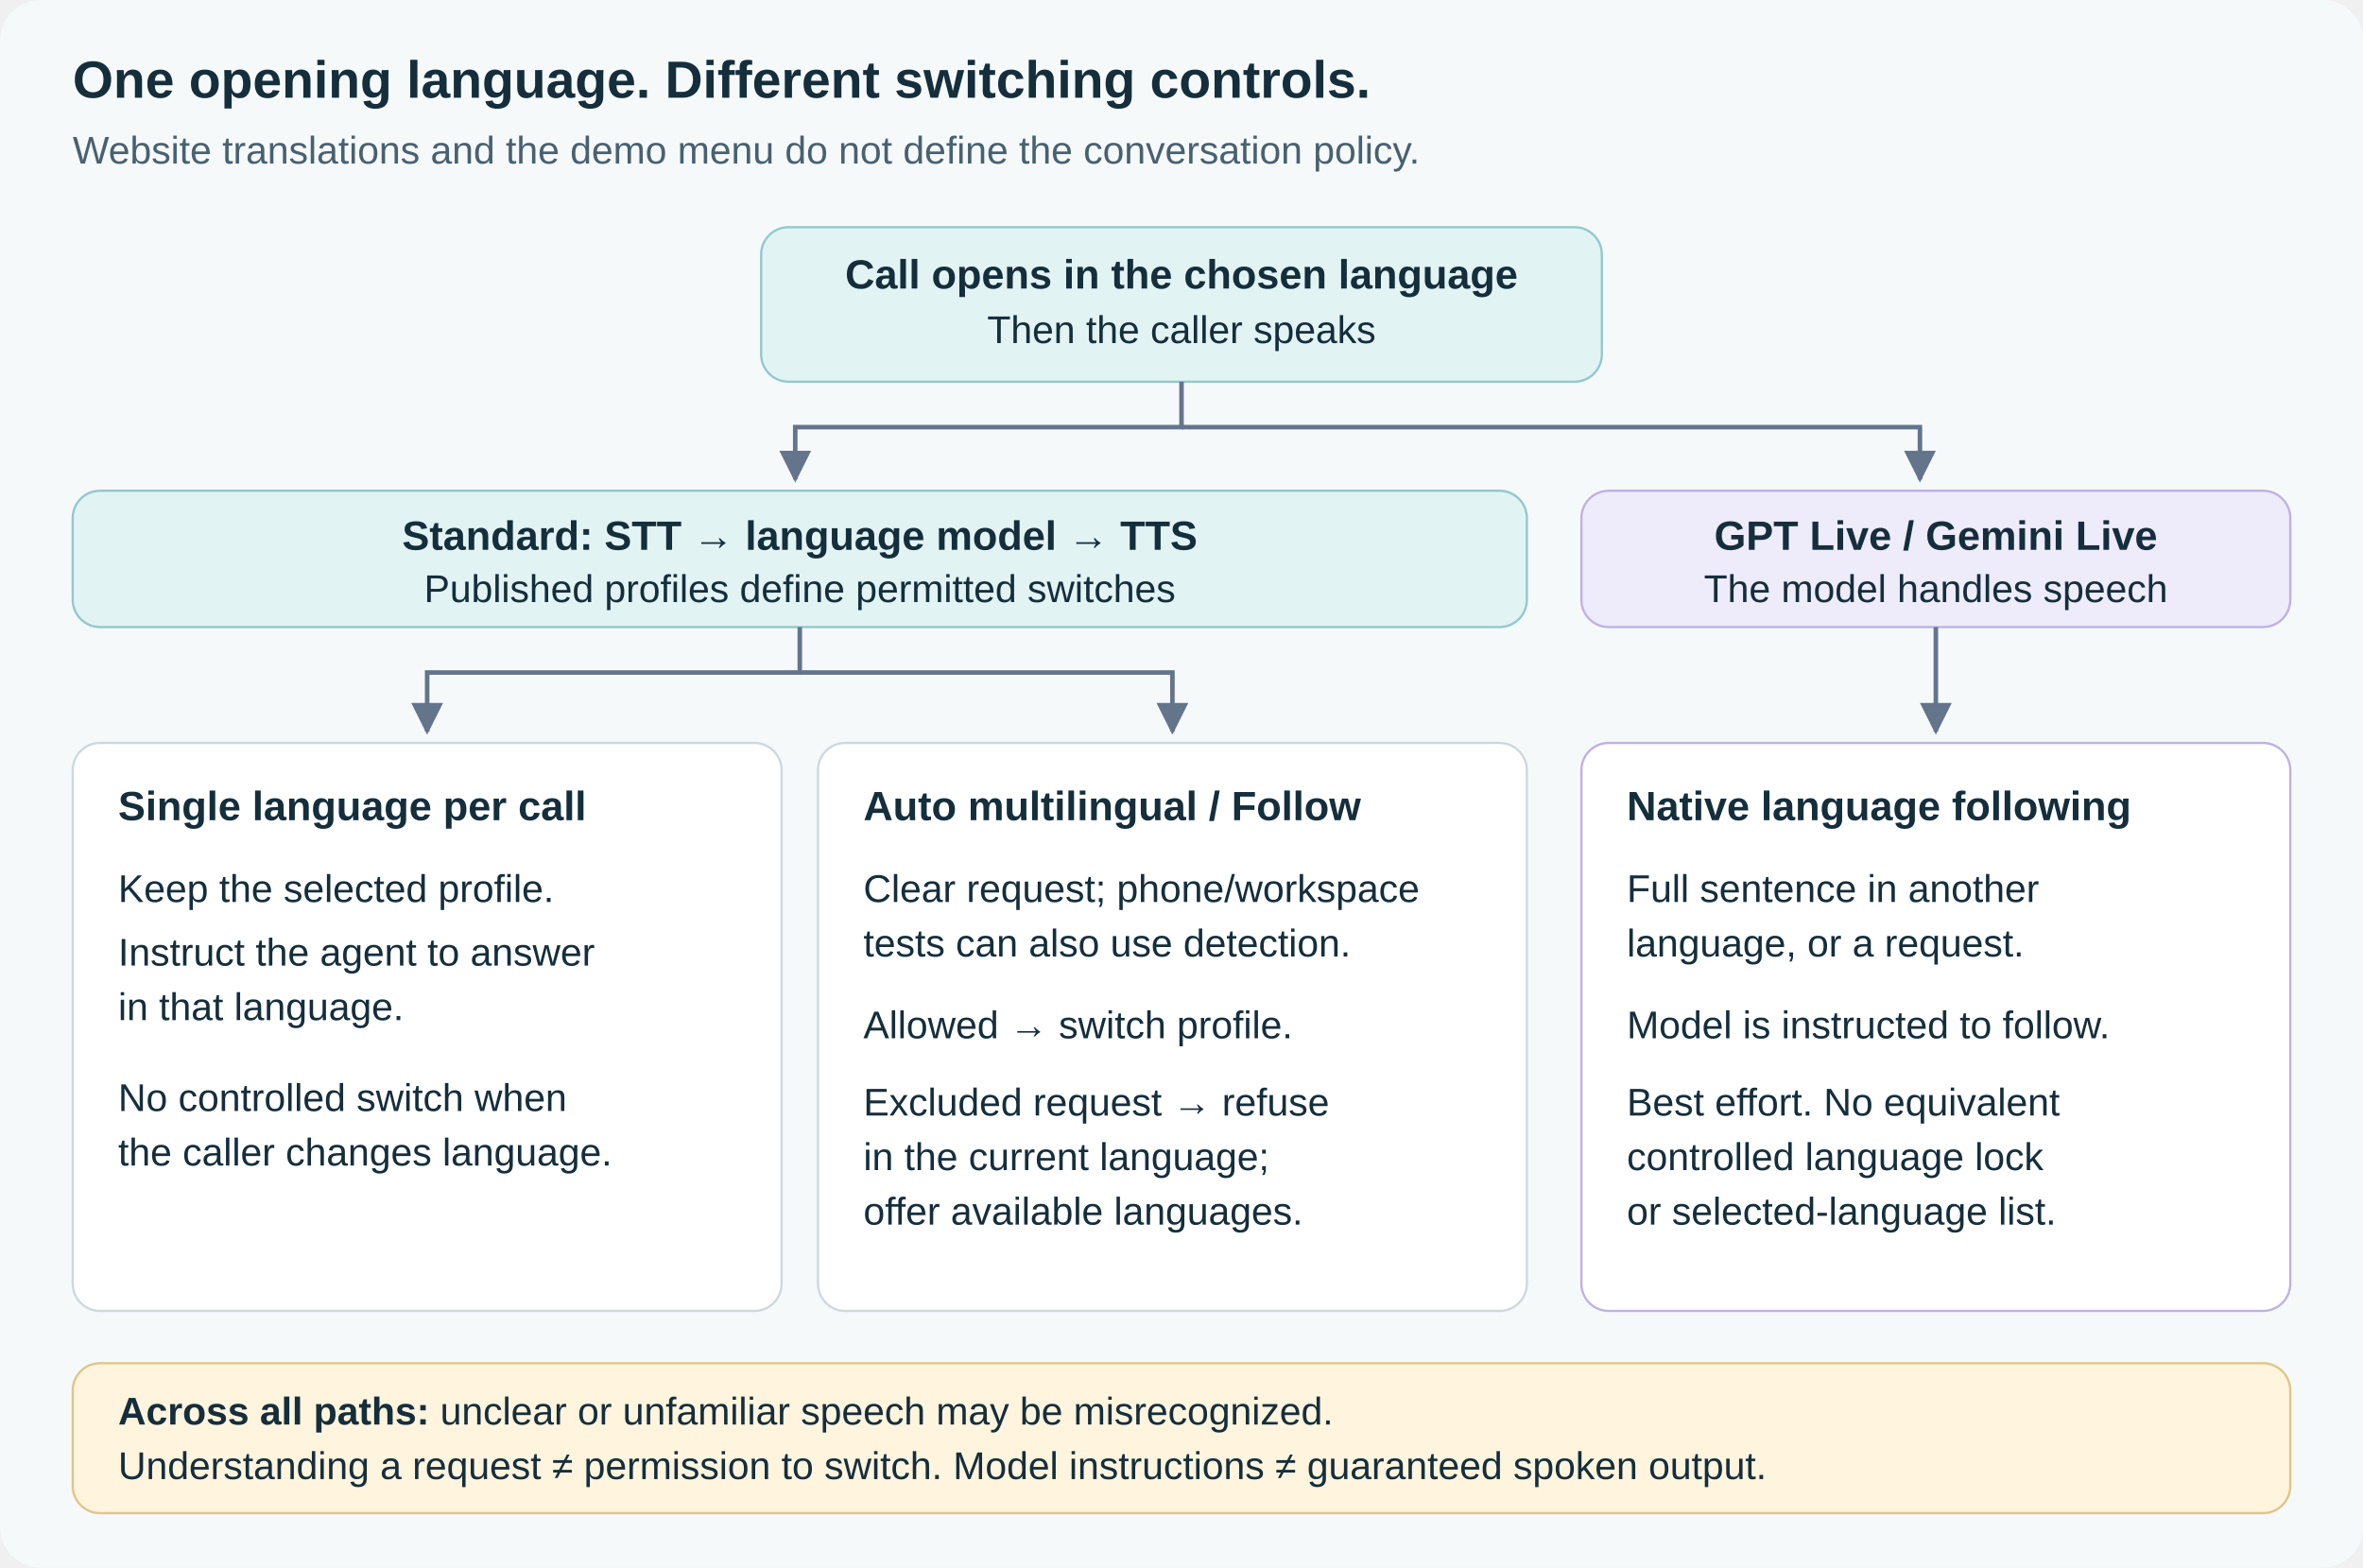
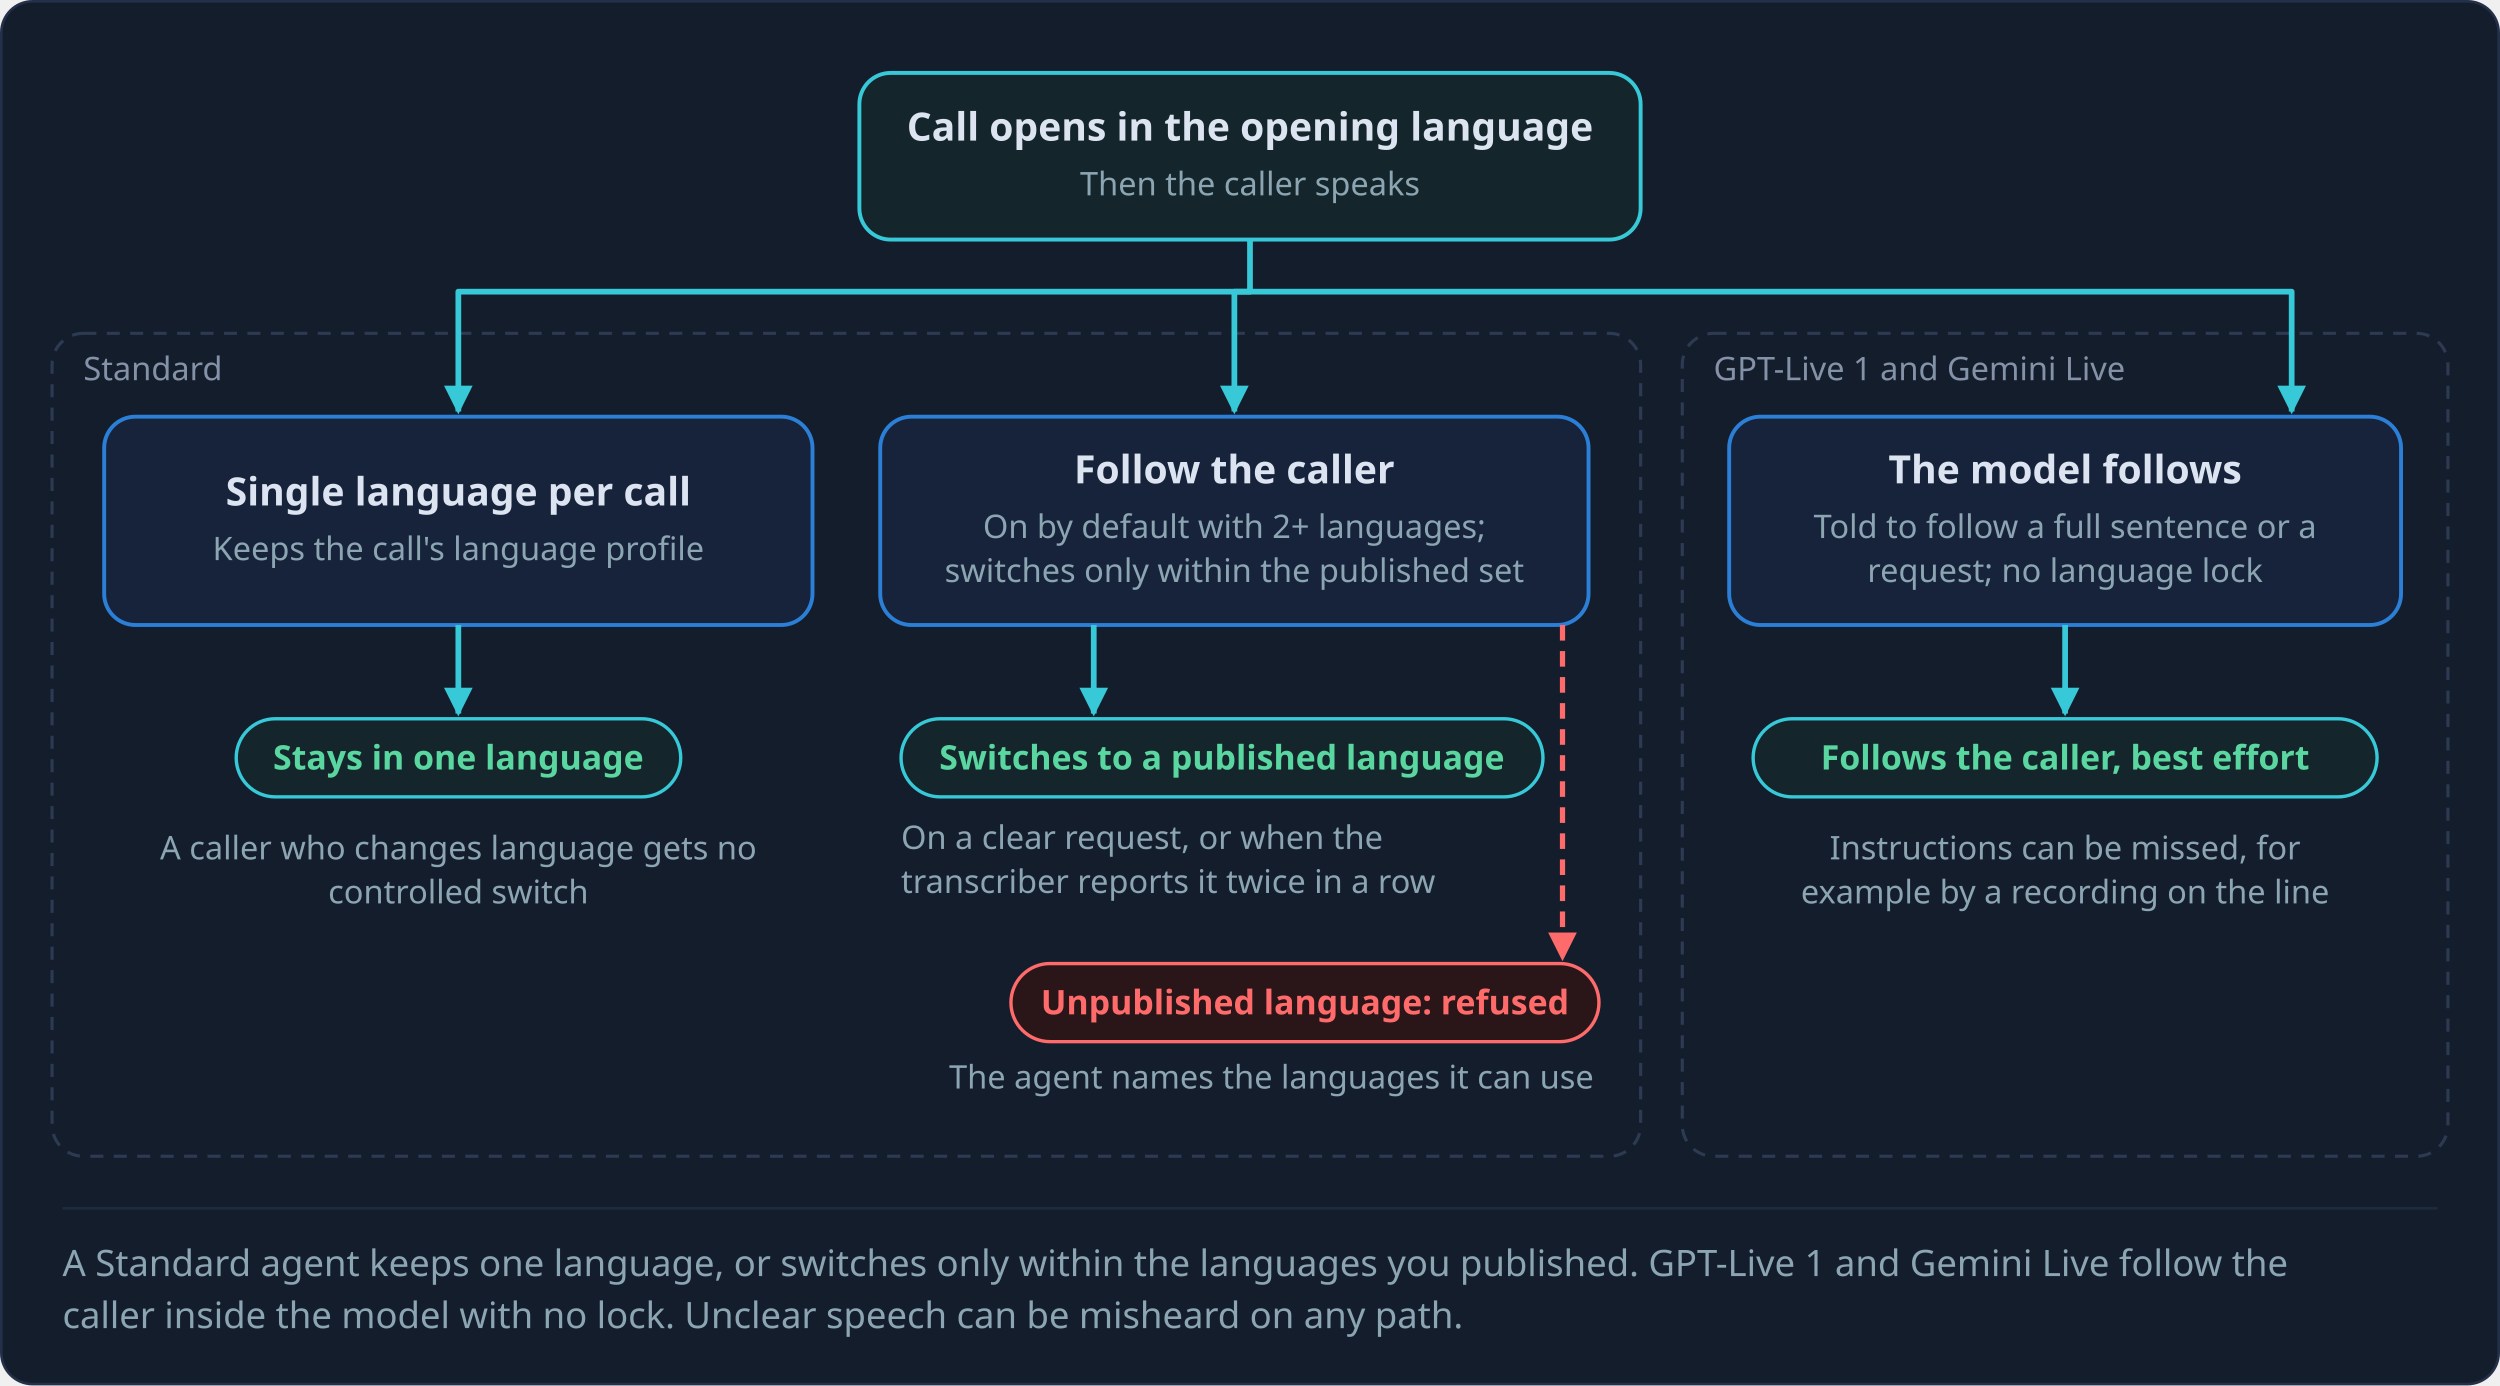
- <svg xmlns="http://www.w3.org/2000/svg" width="1040" height="690" viewBox="0 0 1040 690" role="img" aria-labelledby="title desc">
+ <svg xmlns="http://www.w3.org/2000/svg" width="960" height="532" viewBox="0 0 960 532" role="img" aria-labelledby="t d">
  <defs>
-     <marker id="arrow" viewBox="0 0 10 10" refX="9" refY="5" markerWidth="7" markerHeight="7" orient="auto-start-reverse">
-       <path d="M0 0 L10 5 L0 10Z" fill="#64748b" />
+     <marker id="aMain" viewBox="0 0 10 10" refX="9" refY="5" markerWidth="11" markerHeight="11" orient="auto-start-reverse" markerUnits="userSpaceOnUse">
+       <path d="M0 0 L10 5 L0 10 Z" fill="#37c9d8" />
    </marker>
-     <style>
-       text { font-family: Arial, Helvetica, sans-serif; fill: #152e3c; }
-       .heading { font-size: 23px; font-weight: 700; }
-       .label { font-size: 18px; font-weight: 700; }
-       .body { font-size: 17px; }
-       .muted { fill: #486171; }
-       .line { stroke: #64748b; stroke-width: 2; fill: none; marker-end: url(#arrow); }
-     </style>
+     <marker id="aSec" viewBox="0 0 10 10" refX="9" refY="5" markerWidth="9" markerHeight="9" orient="auto-start-reverse" markerUnits="userSpaceOnUse">
+       <path d="M0 0 L10 5 L0 10 Z" fill="#8492a8" />
+     </marker>
+     <marker id="aFail" viewBox="0 0 10 10" refX="9" refY="5" markerWidth="11" markerHeight="11" orient="auto-start-reverse" markerUnits="userSpaceOnUse">
+       <path d="M0 0 L10 5 L0 10 Z" fill="#ff6b6b" />
+     </marker>
  </defs>
-   <rect width="1040" height="690" rx="18" fill="#f6f9fa" />
-   <text x="32" y="43" class="heading">One opening language. Different switching controls.</text>
-   <text x="32" y="72" class="body muted">Website translations and the demo menu do not define the conversation policy.</text>
-   <rect x="335" y="100" width="370" height="68" rx="12" fill="#e2f3f3" stroke="#92c9cc" />
-   <text x="520" y="127" text-anchor="middle" class="label">Call opens in the chosen language</text>
-   <text x="520" y="151" text-anchor="middle" class="body">Then the caller speaks</text>
-   <path d="M520 168 V188 H350 V211" class="line" />
-   <path d="M520 188 H845 V211" class="line" />
-   <rect x="32" y="216" width="640" height="60" rx="12" fill="#e2f3f3" stroke="#92c9cc" />
-   <text x="352" y="242" text-anchor="middle" class="label">Standard: STT → language model → TTS</text>
-   <text x="352" y="265" text-anchor="middle" class="body">Published profiles define permitted switches</text>
-   <rect x="696" y="216" width="312" height="60" rx="12" fill="#eeebfb" stroke="#beb2e3" />
-   <text x="852" y="242" text-anchor="middle" class="label">GPT Live / Gemini Live</text>
-   <text x="852" y="265" text-anchor="middle" class="body">The model handles speech</text>
-   <path d="M352 276 V296 H188 V322" class="line" />
-   <path d="M352 296 H516 V322" class="line" />
-   <path d="M852 276 V322" class="line" />
-   <rect x="32" y="327" width="312" height="250" rx="12" fill="#fff" stroke="#ccd9df" />
-   <text x="52" y="361" class="label">Single language per call</text>
-   <text x="52" y="397" class="body">
-     <tspan x="52">Keep the selected profile.</tspan>
-     <tspan x="52" dy="28">Instruct the agent to answer</tspan>
-     <tspan x="52" dy="24">in that language.</tspan>
-     <tspan x="52" dy="40">No controlled switch when</tspan>
-     <tspan x="52" dy="24">the caller changes language.</tspan>
-   </text>
-   <rect x="360" y="327" width="312" height="250" rx="12" fill="#fff" stroke="#ccd9df" />
-   <text x="380" y="361" class="label">Auto multilingual / Follow</text>
-   <text x="380" y="397" class="body">
-     <tspan x="380">Clear request; phone/workspace</tspan>
-     <tspan x="380" dy="24">tests can also use detection.</tspan>
-     <tspan x="380" dy="36">Allowed → switch profile.</tspan>
-     <tspan x="380" dy="34">Excluded request → refuse</tspan>
-     <tspan x="380" dy="24">in the current language;</tspan>
-     <tspan x="380" dy="24">offer available languages.</tspan>
-   </text>
-   <rect x="696" y="327" width="312" height="250" rx="12" fill="#fff" stroke="#beb2e3" />
-   <text x="716" y="361" class="label">Native language following</text>
-   <text x="716" y="397" class="body">
-     <tspan x="716">Full sentence in another</tspan>
-     <tspan x="716" dy="24">language, or a request.</tspan>
-     <tspan x="716" dy="36">Model is instructed to follow.</tspan>
-     <tspan x="716" dy="34">Best effort. No equivalent</tspan>
-     <tspan x="716" dy="24">controlled language lock</tspan>
-     <tspan x="716" dy="24">or selected-language list.</tspan>
-   </text>
-   <rect x="32" y="600" width="976" height="66" rx="12" fill="#fff4dd" stroke="#dfc589" />
-   <text x="52" y="627" class="body">
-     <tspan font-weight="700">Across all paths:</tspan> unclear or unfamiliar speech may be misrecognized.</text>
-   <text x="52" y="651" class="body">Understanding a request ≠ permission to switch. Model instructions ≠ guaranteed spoken output.</text>
+   <rect x="0.5" y="0.5" width="959" height="531" rx="12" fill="#141d2c" stroke="#243049" stroke-width="1" />
+   <rect x="330" y="28" width="300" height="64" rx="12" fill="#14262b" stroke="#37c9d8" stroke-width="1.5" />
+   <text x="480.0" y="54.0" font-family="'Geist Variable', ui-sans-serif, system-ui, sans-serif" font-size="15" font-weight="600" fill="#dbe4f0" text-anchor="middle">Call opens in the opening language</text>
+   <text x="480.0" y="75.0" font-family="'Geist Variable', ui-sans-serif, system-ui, sans-serif" font-size="12.5" font-weight="400" fill="#8ca5b2" text-anchor="middle">Then the caller speaks</text>
+   <rect x="20" y="128" width="610" height="316" rx="12" fill="none" stroke="#2c3a52" stroke-width="1.2" stroke-dasharray="5 4" />
+   <text x="32.0" y="146.0" font-family="'Geist Variable', ui-sans-serif, system-ui, sans-serif" font-size="12.5" font-weight="500" fill="#8492a8" text-anchor="start">Standard</text>
+   <rect x="646" y="128" width="294" height="316" rx="12" fill="none" stroke="#2c3a52" stroke-width="1.2" stroke-dasharray="5 4" />
+   <text x="658.0" y="146.0" font-family="'Geist Variable', ui-sans-serif, system-ui, sans-serif" font-size="12.5" font-weight="500" fill="#8492a8" text-anchor="start">GPT-Live 1 and Gemini Live</text>
+   <rect x="40" y="160" width="272" height="80" rx="12" fill="#16233a" stroke="#2b7fd6" stroke-width="1.5" />
+   <text x="176.0" y="194.1" font-family="'Geist Variable', ui-sans-serif, system-ui, sans-serif" font-size="15" font-weight="600" fill="#dbe4f0" text-anchor="middle">Single language per call</text>
+   <text x="176.0" y="215.1" font-family="'Geist Variable', ui-sans-serif, system-ui, sans-serif" font-size="12.5" font-weight="400" fill="#8ca5b2" text-anchor="middle">Keeps the call's language profile</text>
+   <rect x="338" y="160" width="272" height="80" rx="12" fill="#16233a" stroke="#2b7fd6" stroke-width="1.5" />
+   <text x="474.0" y="185.6" font-family="'Geist Variable', ui-sans-serif, system-ui, sans-serif" font-size="15" font-weight="600" fill="#dbe4f0" text-anchor="middle">Follow the caller</text>
+   <text x="474.0" y="206.6" font-family="'Geist Variable', ui-sans-serif, system-ui, sans-serif" font-size="12.5" font-weight="400" fill="#8ca5b2" text-anchor="middle">On by default with 2+ languages;</text>
+   <text x="474.0" y="223.5" font-family="'Geist Variable', ui-sans-serif, system-ui, sans-serif" font-size="12.5" font-weight="400" fill="#8ca5b2" text-anchor="middle">switches only within the published set</text>
+   <rect x="664" y="160" width="258" height="80" rx="12" fill="#16233a" stroke="#2b7fd6" stroke-width="1.5" />
+   <text x="793.0" y="185.6" font-family="'Geist Variable', ui-sans-serif, system-ui, sans-serif" font-size="15" font-weight="600" fill="#dbe4f0" text-anchor="middle">The model follows</text>
+   <text x="793.0" y="206.6" font-family="'Geist Variable', ui-sans-serif, system-ui, sans-serif" font-size="12.5" font-weight="400" fill="#8ca5b2" text-anchor="middle">Told to follow a full sentence or a</text>
+   <text x="793.0" y="223.5" font-family="'Geist Variable', ui-sans-serif, system-ui, sans-serif" font-size="12.5" font-weight="400" fill="#8ca5b2" text-anchor="middle">request; no language lock</text>
+   <path d="M480.0 92.0 L480.0 112.0 L176.0 112.0 L176.0 158.0" fill="none" stroke="#37c9d8" stroke-width="2.2" marker-end="url(#aMain)" stroke-linejoin="round" />
+   <path d="M480.0 112.0 L474.0 112.0 L474.0 158.0" fill="none" stroke="#37c9d8" stroke-width="2.2" marker-end="url(#aMain)" stroke-linejoin="round" />
+   <path d="M480.0 112.0 L880.0 112.0 L880.0 158.0" fill="none" stroke="#37c9d8" stroke-width="2.2" marker-end="url(#aMain)" stroke-linejoin="round" />
+   <path d="M176.0 240.0 L176.0 274.0" fill="none" stroke="#37c9d8" stroke-width="2.2" marker-end="url(#aMain)" stroke-linejoin="round" />
+   <rect x="90.7" y="276" width="170.7" height="30" rx="15.0" fill="#14262b" stroke="#37c9d8" stroke-width="1.3" />
+   <text x="176.0" y="295.5" font-family="'Geist Variable', ui-sans-serif, system-ui, sans-serif" font-size="13" font-weight="600" fill="#5ad6a0" text-anchor="middle">Stays in one language</text>
+   <text x="176.0" y="330.0" font-family="'Geist Variable', ui-sans-serif, system-ui, sans-serif" font-size="12.5" font-weight="400" fill="#8ca5b2" text-anchor="middle">A caller who changes language gets no</text>
+   <text x="176.0" y="346.9" font-family="'Geist Variable', ui-sans-serif, system-ui, sans-serif" font-size="12.5" font-weight="400" fill="#8ca5b2" text-anchor="middle">controlled switch</text>
+   <path d="M420.0 240.0 L420.0 274.0" fill="none" stroke="#37c9d8" stroke-width="2.2" marker-end="url(#aMain)" stroke-linejoin="round" />
+   <rect x="346.0" y="276" width="246.5" height="30" rx="15.0" fill="#14262b" stroke="#37c9d8" stroke-width="1.3" />
+   <text x="469.2" y="295.5" font-family="'Geist Variable', ui-sans-serif, system-ui, sans-serif" font-size="13" font-weight="600" fill="#5ad6a0" text-anchor="middle">Switches to a published language</text>
+   <text x="346.0" y="326.0" font-family="'Geist Variable', ui-sans-serif, system-ui, sans-serif" font-size="12.5" font-weight="400" fill="#8ca5b2" text-anchor="start">On a clear request, or when the</text>
+   <text x="346.0" y="342.9" font-family="'Geist Variable', ui-sans-serif, system-ui, sans-serif" font-size="12.5" font-weight="400" fill="#8ca5b2" text-anchor="start">transcriber reports it twice in a row</text>
+   <path d="M600.0 240.0 L600.0 368.0" fill="none" stroke="#ff6b6b" stroke-width="2.0" stroke-dasharray="6 4" marker-end="url(#aFail)" stroke-linejoin="round" />
+   <rect x="388.2" y="370" width="225.8" height="30" rx="15.0" fill="#2a1618" stroke="#ff6b6b" stroke-width="1.3" />
+   <text x="501.1" y="389.5" font-family="'Geist Variable', ui-sans-serif, system-ui, sans-serif" font-size="13" font-weight="600" fill="#ff6b6b" text-anchor="middle">Unpublished language: refused</text>
+   <text x="612.0" y="418.0" font-family="'Geist Variable', ui-sans-serif, system-ui, sans-serif" font-size="12.5" font-weight="400" fill="#8ca5b2" text-anchor="end">The agent names the languages it can use</text>
+   <path d="M793.0 240.0 L793.0 274.0" fill="none" stroke="#37c9d8" stroke-width="2.2" marker-end="url(#aMain)" stroke-linejoin="round" />
+   <rect x="673.2" y="276" width="239.6" height="30" rx="15.0" fill="#14262b" stroke="#37c9d8" stroke-width="1.3" />
+   <text x="793.0" y="295.5" font-family="'Geist Variable', ui-sans-serif, system-ui, sans-serif" font-size="13" font-weight="600" fill="#5ad6a0" text-anchor="middle">Follows the caller, best effort</text>
+   <text x="793.0" y="330.0" font-family="'Geist Variable', ui-sans-serif, system-ui, sans-serif" font-size="12.5" font-weight="400" fill="#8ca5b2" text-anchor="middle">Instructions can be missed, for</text>
+   <text x="793.0" y="346.9" font-family="'Geist Variable', ui-sans-serif, system-ui, sans-serif" font-size="12.5" font-weight="400" fill="#8ca5b2" text-anchor="middle">example by a recording on the line</text>
+   <line x1="24" y1="464" x2="936" y2="464" stroke="#1e2a3d" stroke-width="1" />
+   <text x="24.0" y="490.0" font-family="'Geist Variable', ui-sans-serif, system-ui, sans-serif" font-size="14" font-weight="400" fill="#8ca5b2" text-anchor="start">A Standard agent keeps one language, or switches only within the languages you published. GPT-Live 1 and Gemini Live follow the</text>
+   <text x="24.0" y="510.0" font-family="'Geist Variable', ui-sans-serif, system-ui, sans-serif" font-size="14" font-weight="400" fill="#8ca5b2" text-anchor="start">caller inside the model with no lock. Unclear speech can be misheard on any path.</text>
</svg>
